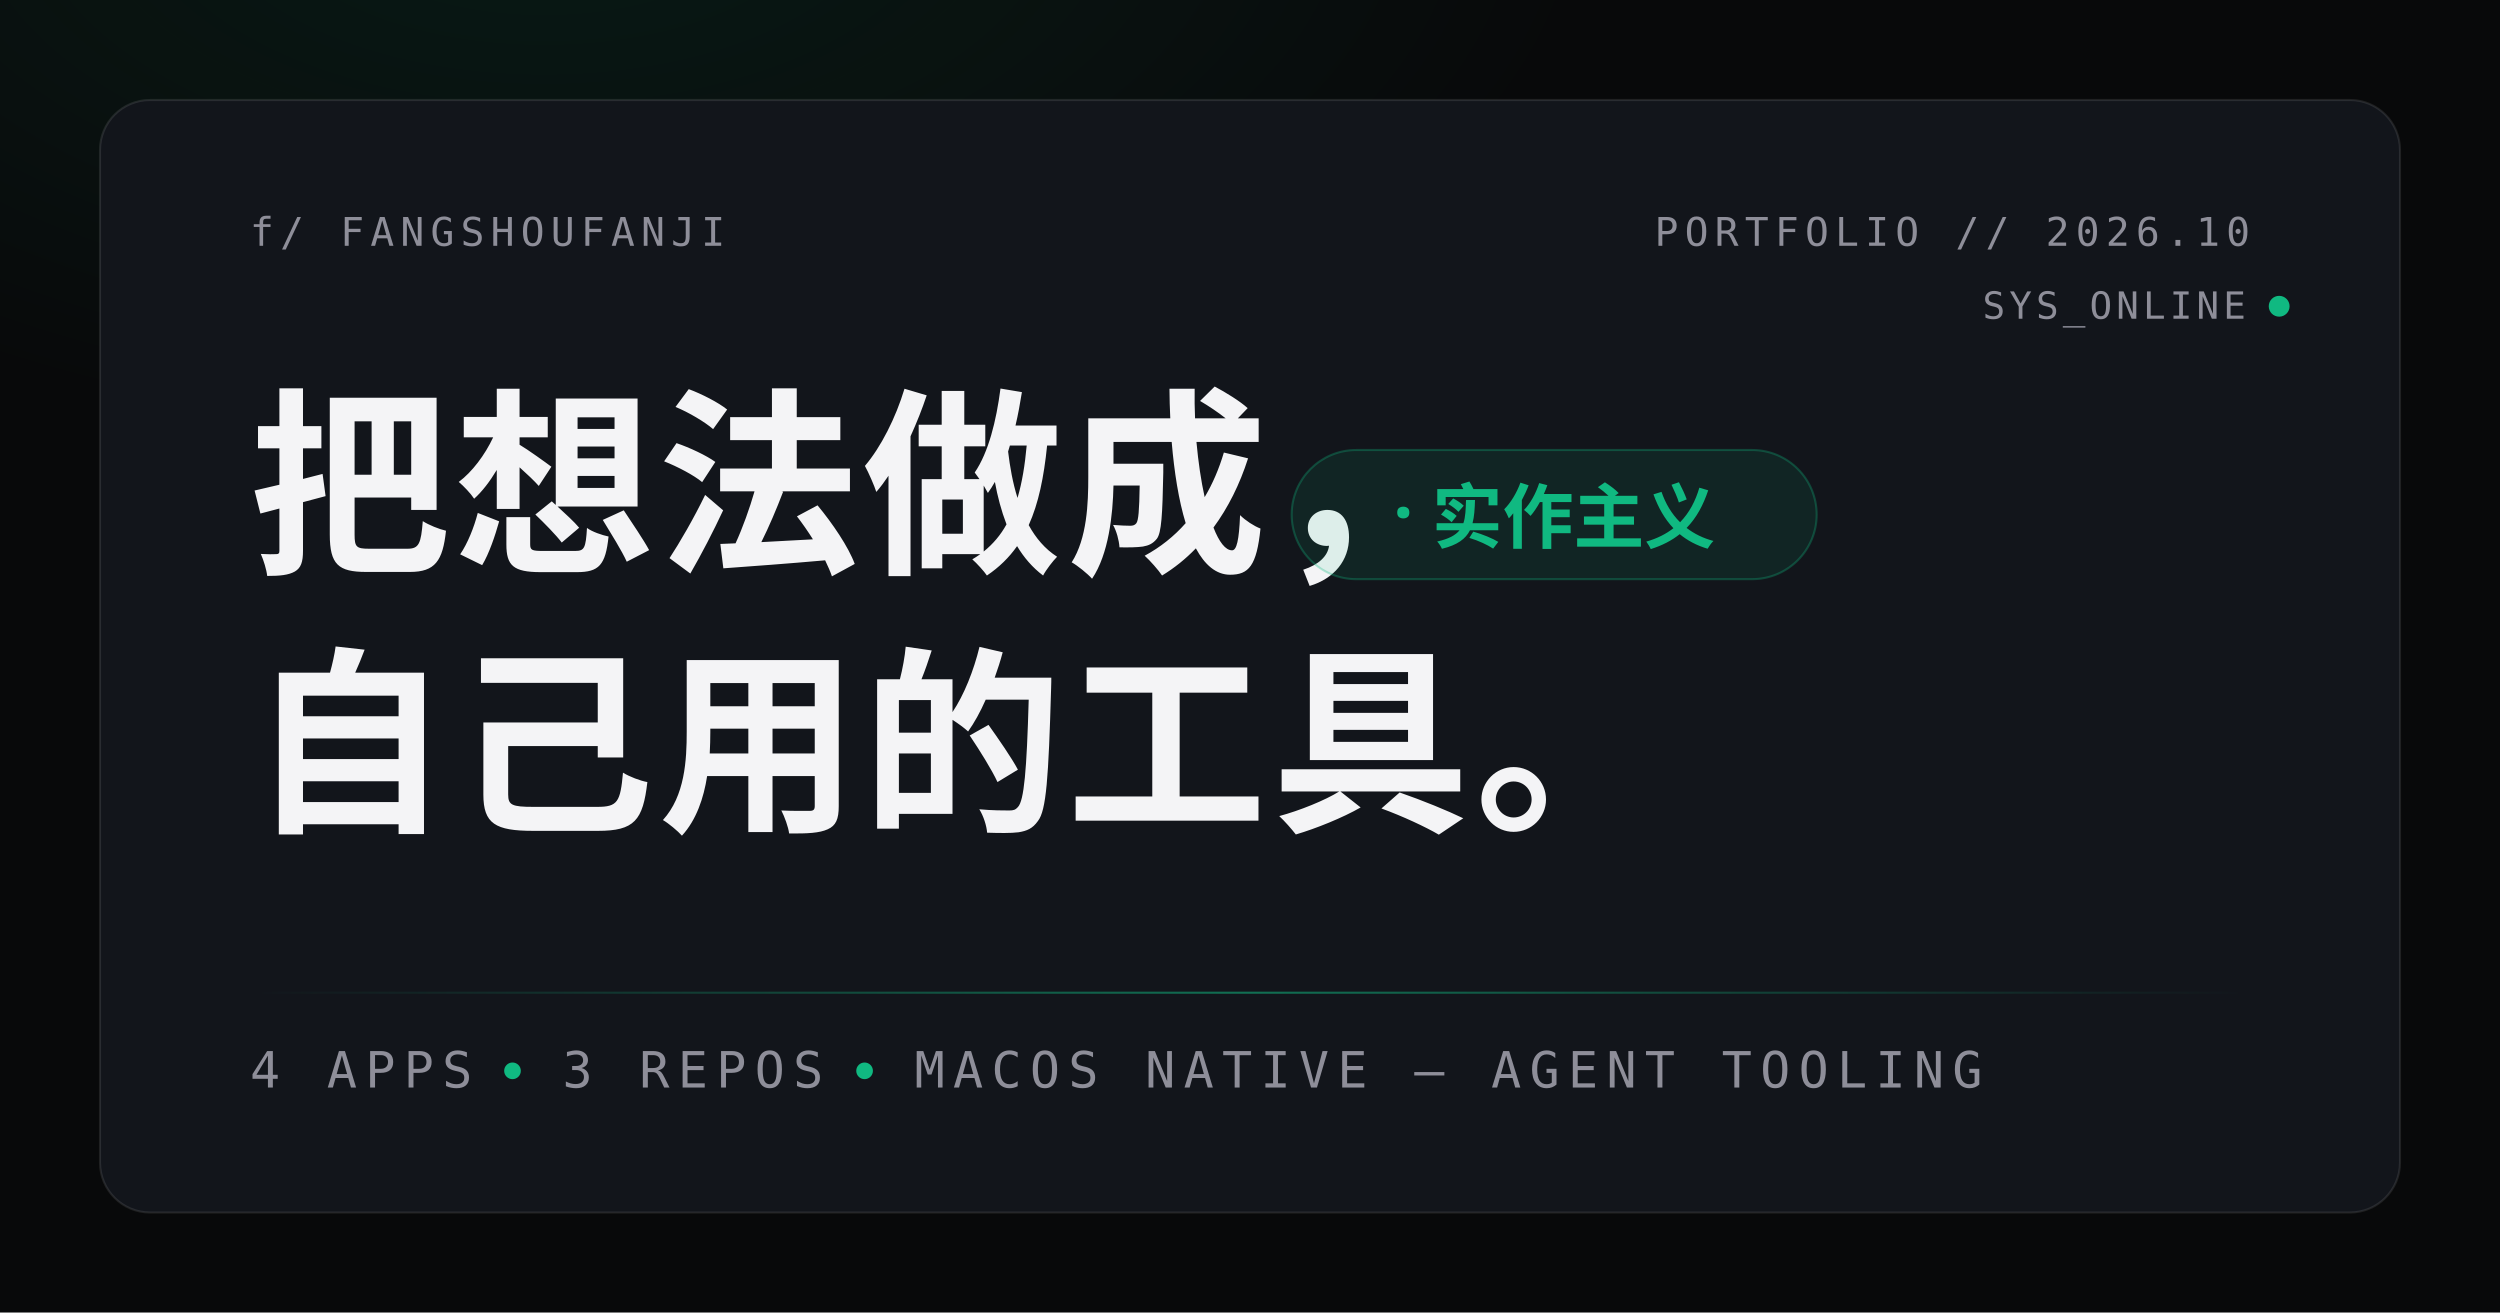
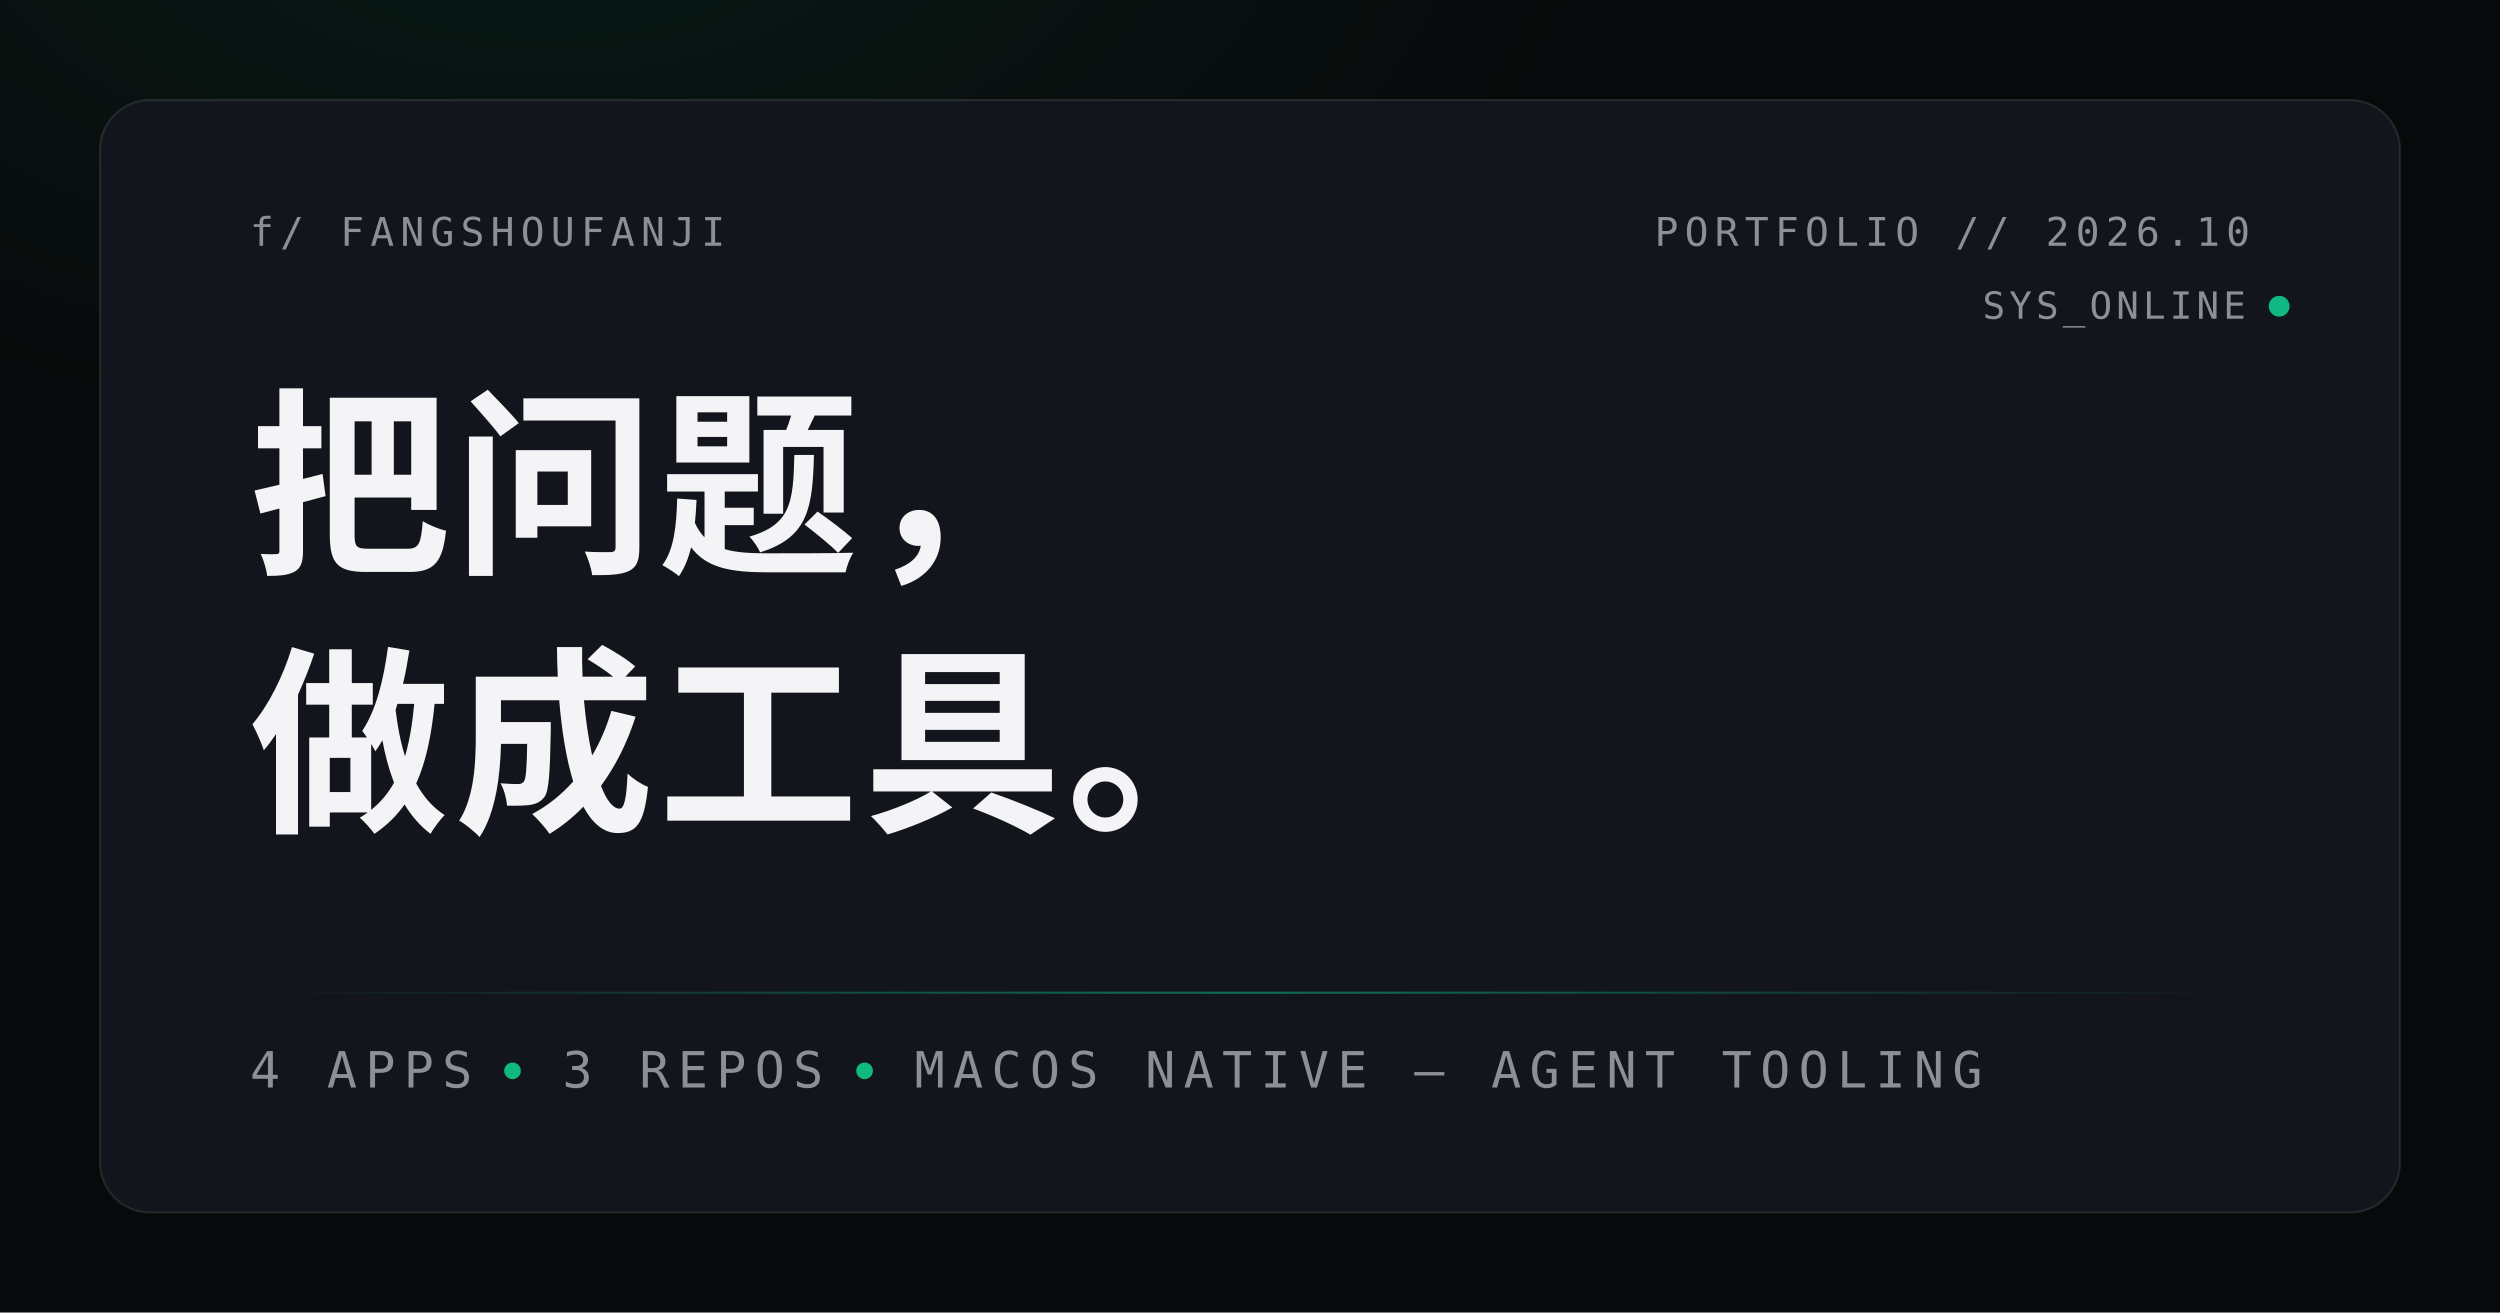
- <svg xmlns="http://www.w3.org/2000/svg" width="1200" height="630" viewBox="0 0 1200 630" role="img" aria-label="fangshoufanji · 把想法做成自己用的工具">
+ <svg xmlns="http://www.w3.org/2000/svg" width="1200" height="630" viewBox="0 0 1200 630" role="img" aria-label="fangshoufanji · 把问题做成工具">
  <defs>
    <radialGradient id="glow" cx="22%" cy="-8%" r="70%">
      <stop offset="0%" stop-color="#10b981" stop-opacity="0.10" />
      <stop offset="60%" stop-color="#10b981" stop-opacity="0" />
    </radialGradient>
    <linearGradient id="rim" x1="0" y1="0" x2="1" y2="0">
      <stop offset="0" stop-color="#10b981" stop-opacity="0" />
      <stop offset="0.5" stop-color="#10b981" stop-opacity="0.55" />
      <stop offset="1" stop-color="#10b981" stop-opacity="0" />
    </linearGradient>
  </defs>
  <rect width="1200" height="630" fill="#08090a" />
  <rect width="1200" height="630" fill="url(#glow)" />
  <rect x="48" y="48" width="1104" height="534" rx="24" fill="#12151b" />
  <rect x="48" y="48" width="1104" height="534" rx="24" fill="none" stroke="#ffffff" stroke-opacity="0.10" />
  <rect x="120" y="476" width="960" height="1" fill="url(#rim)" />
  <g font-family="'JetBrains Mono','SF Mono',Menlo,monospace">
    <text x="120" y="118" font-size="19" fill="#8e8e99" letter-spacing="3">f/ FANGSHOUFANJI</text>
    <text x="1080" y="118" font-size="19" fill="#8e8e99" letter-spacing="3" text-anchor="end">PORTFOLIO // 2026.10</text>
    <circle cx="1094" cy="147" r="5" fill="#10b981" />
    <text x="1078" y="153" font-size="18" fill="#8e8e99" letter-spacing="2" text-anchor="end">SYS_ONLINE</text>
  </g>
-   <text x="120" y="268" font-family="'PingFang SC','Hiragino Sans GB',sans-serif" font-size="96" font-weight="800" fill="#f4f4f6" letter-spacing="2">把想法做成，</text>
-   <text x="120" y="392" font-family="'PingFang SC','Hiragino Sans GB',sans-serif" font-size="96" font-weight="800" fill="#f4f4f6" letter-spacing="2">自己用的工具。</text>
-   <rect x="620" y="216" width="252" height="62" rx="31" fill="#10b981" fill-opacity="0.10" stroke="#10b981" stroke-opacity="0.3" />
-   <text x="746" y="258" font-family="'PingFang SC','Hiragino Sans GB',sans-serif" font-size="34" font-weight="700" fill="#10b981" text-anchor="middle">· 实作主义</text>
+   <text x="120" y="268" font-family="'PingFang SC','Hiragino Sans GB',sans-serif" font-size="96" font-weight="800" fill="#f4f4f6" letter-spacing="2">把问题，</text>
+   <text x="120" y="392" font-family="'PingFang SC','Hiragino Sans GB',sans-serif" font-size="96" font-weight="800" fill="#f4f4f6" letter-spacing="2">做成工具。</text>
  <g font-family="'JetBrains Mono','SF Mono',Menlo,monospace" font-size="24" letter-spacing="4">
    <text x="120" y="522" fill="#8e8e99">4 APPS</text>
    <circle cx="246" cy="514" r="4" fill="#10b981" />
    <text x="270" y="522" fill="#8e8e99">3 REPOS</text>
    <circle cx="415" cy="514" r="4" fill="#10b981" />
    <text x="439" y="522" fill="#8e8e99">MACOS NATIVE — AGENT TOOLING</text>
  </g>
</svg>
